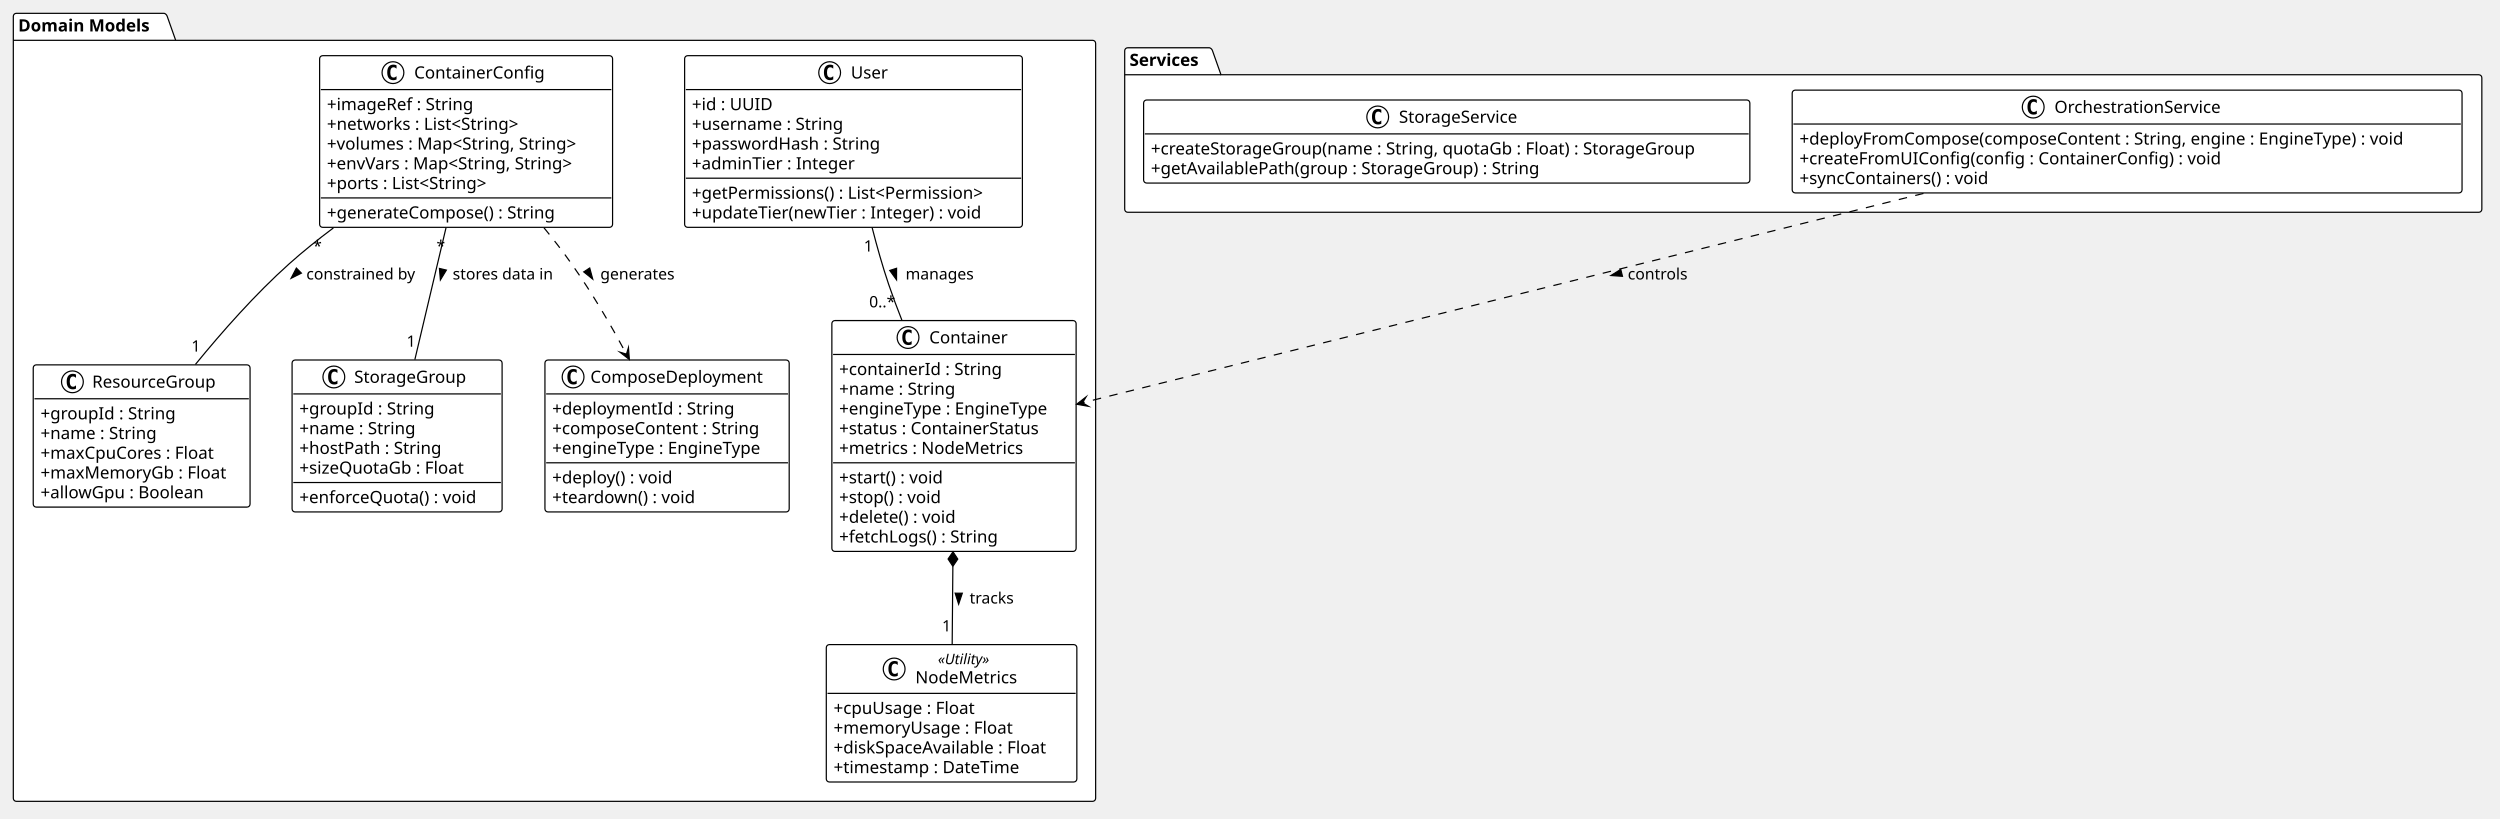
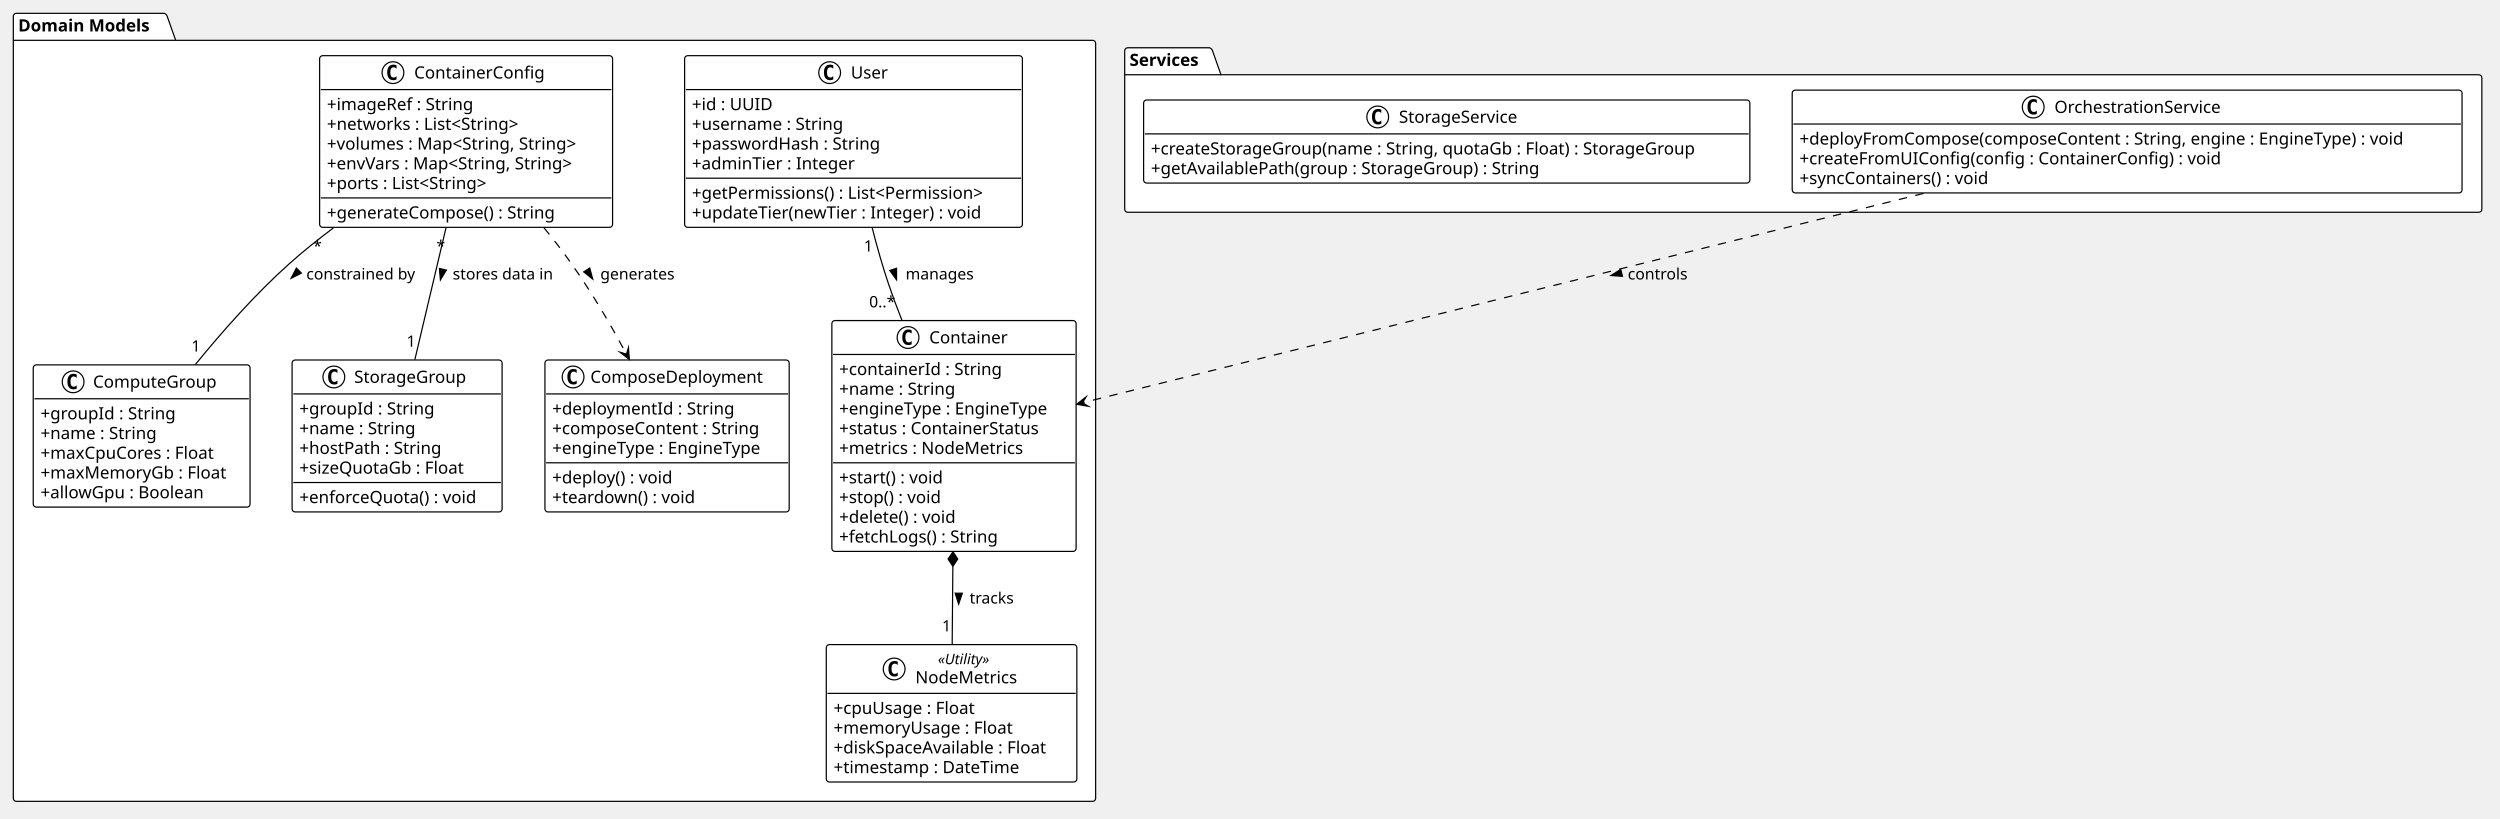
<svg xmlns="http://www.w3.org/2000/svg" version="1.1" data-diagram-type="CLASS" style="width:2065px;height:676px;background:#FFFFFF;" width="2065px" height="676px" viewBox="0 0 2065 676" zoomAndPan="magnify" preserveAspectRatio="none" contentStyleType="text/css">
  <defs />
  <g font-family="sans-serif" lengthAdjust="spacing">
    <g class="cluster" data-qualified-name="Domain Models" id="ent0001" data-source-line="6">
      <path d="M13.5,11 L135.612,11 A3.75,3.75 0 0 1 138.112,13.5 L145.112,33.297 L902.5,33.297 A2.5,2.5 0 0 1 905,35.797 L905,659.41 A2.5,2.5 0 0 1 902.5,661.91 L13.5,661.91 A2.5,2.5 0 0 1 11,659.41 L11,13.5 A2.5,2.5 0 0 1 13.5,11" style="stroke:#000;stroke-width:1;" fill="#FFF" />
      <line x1="11" y1="33.297" x2="145.112" y2="33.297" style="stroke:#000;stroke-width:1;" />
      <text x="15" y="25.995" fill="#000" font-size="14" textLength="121.112" font-weight="700" font-family="Verdana">Domain Models</text>
    </g>
    <g class="cluster" data-qualified-name="Services" id="ent0009" data-source-line="69">
      <path d="M931.5,39.45 L999.034,39.45 A3.75,3.75 0 0 1 1001.534,41.95 L1008.534,61.747 L2047.5,61.747 A2.5,2.5 0 0 1 2050,64.247 L2050,172.84 A2.5,2.5 0 0 1 2047.5,175.34 L931.5,175.34 A2.5,2.5 0 0 1 929,172.84 L929,41.95 A2.5,2.5 0 0 1 931.5,39.45" style="stroke:#000;stroke-width:1;" fill="#FFF" />
      <line x1="929" y1="61.747" x2="1008.534" y2="61.747" style="stroke:#000;stroke-width:1;" />
      <text x="933" y="54.445" fill="#000" font-size="14" textLength="66.534" font-weight="700" font-family="Verdana">Services</text>
    </g>
    <g class="entity" data-qualified-name="Domain Models.ContainerConfig" id="ent0002" data-source-line="7">
      <rect x="264.01" y="46" width="241.975" height="141.781" fill="#FFF" style="stroke:#000;stroke-width:1;" rx="2.5" ry="2.5" />
      <ellipse cx="324.581" cy="60" rx="9" ry="9" fill="#FFF" style="stroke:#000;stroke-width:1;" />
      <path d="M327.55,65.641 Q326.971,65.938 326.331,66.078 Q325.69,66.234 324.987,66.234 Q322.487,66.234 321.159,64.594 Q319.846,62.938 319.846,59.813 Q319.846,56.688 321.159,55.031 Q322.487,53.375 324.987,53.375 Q325.69,53.375 326.331,53.531 Q326.987,53.688 327.55,53.984 L327.55,56.703 Q326.925,56.125 326.331,55.859 Q325.737,55.578 325.112,55.578 Q323.768,55.578 323.081,56.656 Q322.393,57.719 322.393,59.813 Q322.393,61.906 323.081,62.984 Q323.768,64.047 325.112,64.047 Q325.737,64.047 326.331,63.781 Q326.925,63.5 327.55,62.922 L327.55,65.641 Z " fill="#000" />
      <text x="342.081" y="64.847" fill="#000" font-size="14" textLength="113.333" font-family="Verdana">ContainerConfig</text>
      <line x1="265.01" y1="74" x2="504.985" y2="74" style="stroke:#000;stroke-width:1;" />
      <text x="270.01" y="90.995" fill="#000" font-size="14" textLength="134.005" font-family="Verdana">+imageRef : String</text>
      <text x="270.01" y="107.292" fill="#000" font-size="14" textLength="179.211" font-family="Verdana">+networks : List&lt;String&gt;</text>
      <text x="270.01" y="123.589" fill="#000" font-size="14" textLength="229.975" font-family="Verdana">+volumes : Map&lt;String, String&gt;</text>
      <text x="270.01" y="139.886" fill="#000" font-size="14" textLength="227.794" font-family="Verdana">+envVars : Map&lt;String, String&gt;</text>
      <text x="270.01" y="156.183" fill="#000" font-size="14" textLength="151.054" font-family="Verdana">+ports : List&lt;String&gt;</text>
      <line x1="265.01" y1="163.484" x2="504.985" y2="163.484" style="stroke:#000;stroke-width:1;" />
      <text x="270.01" y="180.479" fill="#000" font-size="14" textLength="206.814" font-family="Verdana">+generateCompose() : String</text>
    </g>
    <g class="entity" data-qualified-name="Domain Models.User" id="ent0003" data-source-line="16">
      <rect x="565.5" y="46" width="278.998" height="141.781" fill="#FFF" style="stroke:#000;stroke-width:1;" rx="2.5" ry="2.5" />
      <ellipse cx="685.294" cy="60" rx="9" ry="9" fill="#FFF" style="stroke:#000;stroke-width:1;" />
      <path d="M688.263,65.641 Q687.685,65.938 687.044,66.078 Q686.403,66.234 685.7,66.234 Q683.2,66.234 681.872,64.594 Q680.56,62.938 680.56,59.813 Q680.56,56.688 681.872,55.031 Q683.2,53.375 685.7,53.375 Q686.403,53.375 687.044,53.531 Q687.7,53.688 688.263,53.984 L688.263,56.703 Q687.638,56.125 687.044,55.859 Q686.45,55.578 685.825,55.578 Q684.481,55.578 683.794,56.656 Q683.106,57.719 683.106,59.813 Q683.106,61.906 683.794,62.984 Q684.481,64.047 685.825,64.047 Q686.45,64.047 687.044,63.781 Q687.638,63.5 688.263,62.922 L688.263,65.641 Z " fill="#000" />
      <text x="702.794" y="64.847" fill="#000" font-size="14" textLength="31.91" font-family="Verdana">User</text>
      <line x1="566.5" y1="74" x2="843.498" y2="74" style="stroke:#000;stroke-width:1;" />
      <text x="571.5" y="90.995" fill="#000" font-size="14" textLength="73.527" font-family="Verdana">+id : UUID</text>
      <text x="571.5" y="107.292" fill="#000" font-size="14" textLength="137.368" font-family="Verdana">+username : String</text>
      <text x="571.5" y="123.589" fill="#000" font-size="14" textLength="169.114" font-family="Verdana">+passwordHash : String</text>
      <text x="571.5" y="139.886" fill="#000" font-size="14" textLength="146.385" font-family="Verdana">+adminTier : Integer</text>
      <line x1="566.5" y1="147.188" x2="843.498" y2="147.188" style="stroke:#000;stroke-width:1;" />
      <text x="571.5" y="164.183" fill="#000" font-size="14" textLength="266.998" font-family="Verdana">+getPermissions() : List&lt;Permission&gt;</text>
      <text x="571.5" y="180.479" fill="#000" font-size="14" textLength="261.762" font-family="Verdana">+updateTier(newTier : Integer) : void</text>
    </g>
-     <g class="entity" data-qualified-name="Domain Models.ResourceGroup" id="ent0004" data-source-line="25">
+     <g class="entity" data-qualified-name="Domain Models.ComputeGroup" id="ent0004" data-source-line="25">
      <rect x="27.45" y="301.38" width="179.098" height="117.484" fill="#FFF" style="stroke:#000;stroke-width:1;" rx="2.5" ry="2.5" />
-       <ellipse cx="59.813" cy="315.38" rx="9" ry="9" fill="#FFF" style="stroke:#000;stroke-width:1;" />
-       <path d="M62.781,321.021 Q62.203,321.318 61.563,321.458 Q60.922,321.614 60.219,321.614 Q57.719,321.614 56.391,319.974 Q55.078,318.318 55.078,315.193 Q55.078,312.068 56.391,310.411 Q57.719,308.755 60.219,308.755 Q60.922,308.755 61.563,308.911 Q62.219,309.068 62.781,309.364 L62.781,312.083 Q62.156,311.505 61.563,311.239 Q60.969,310.958 60.344,310.958 Q59,310.958 58.313,312.036 Q57.625,313.099 57.625,315.193 Q57.625,317.286 58.313,318.364 Q59,319.427 60.344,319.427 Q60.969,319.427 61.563,319.161 Q62.156,318.88 62.781,318.302 L62.781,321.021 Z " fill="#000" />
-       <text x="76.116" y="320.227" fill="#000" font-size="14" textLength="108.069" font-family="Verdana">ResourceGroup</text>
+       <ellipse cx="60.397" cy="315.38" rx="9" ry="9" fill="#FFF" style="stroke:#000;stroke-width:1;" />
+       <path d="M63.366,321.021 Q62.788,321.318 62.147,321.458 Q61.507,321.614 60.803,321.614 Q58.303,321.614 56.975,319.974 Q55.663,318.318 55.663,315.193 Q55.663,312.068 56.975,310.411 Q58.303,308.755 60.803,308.755 Q61.507,308.755 62.147,308.911 Q62.803,309.068 63.366,309.364 L63.366,312.083 Q62.741,311.505 62.147,311.239 Q61.553,310.958 60.928,310.958 Q59.585,310.958 58.897,312.036 Q58.21,313.099 58.21,315.193 Q58.21,317.286 58.897,318.364 Q59.585,319.427 60.928,319.427 Q61.553,319.427 62.147,319.161 Q62.741,318.88 63.366,318.302 L63.366,321.021 Z " fill="#000" />
+       <text x="76.83" y="320.227" fill="#000" font-size="14" textLength="106.771" font-family="Verdana">ComputeGroup</text>
      <line x1="28.45" y1="329.38" x2="205.548" y2="329.38" style="stroke:#000;stroke-width:1;" />
      <text x="33.45" y="346.375" fill="#000" font-size="14" textLength="121.112" font-family="Verdana">+groupId : String</text>
      <text x="33.45" y="362.672" fill="#000" font-size="14" textLength="106.832" font-family="Verdana">+name : String</text>
      <text x="33.45" y="378.969" fill="#000" font-size="14" textLength="157.965" font-family="Verdana">+maxCpuCores : Float</text>
      <text x="33.45" y="395.266" fill="#000" font-size="14" textLength="167.098" font-family="Verdana">+maxMemoryGb : Float</text>
      <text x="33.45" y="411.563" fill="#000" font-size="14" textLength="147.021" font-family="Verdana">+allowGpu : Boolean</text>
    </g>
    <g class="entity" data-qualified-name="Domain Models.StorageGroup" id="ent0005" data-source-line="33">
      <rect x="241.26" y="297.38" width="173.472" height="125.484" fill="#FFF" style="stroke:#000;stroke-width:1;" rx="2.5" ry="2.5" />
      <ellipse cx="275.755" cy="311.38" rx="9" ry="9" fill="#FFF" style="stroke:#000;stroke-width:1;" />
      <path d="M278.723,317.021 Q278.145,317.318 277.505,317.458 Q276.864,317.614 276.161,317.614 Q273.661,317.614 272.333,315.974 Q271.02,314.318 271.02,311.193 Q271.02,308.068 272.333,306.411 Q273.661,304.755 276.161,304.755 Q276.864,304.755 277.505,304.911 Q278.161,305.068 278.723,305.364 L278.723,308.083 Q278.098,307.505 277.505,307.239 Q276.911,306.958 276.286,306.958 Q274.942,306.958 274.255,308.036 Q273.567,309.099 273.567,311.193 Q273.567,313.286 274.255,314.364 Q274.942,315.427 276.286,315.427 Q276.911,315.427 277.505,315.161 Q278.098,314.88 278.723,314.302 L278.723,317.021 Z " fill="#000" />
      <text x="292.531" y="316.227" fill="#000" font-size="14" textLength="97.706" font-family="Verdana">StorageGroup</text>
      <line x1="242.26" y1="325.38" x2="413.732" y2="325.38" style="stroke:#000;stroke-width:1;" />
      <text x="247.26" y="342.375" fill="#000" font-size="14" textLength="121.112" font-family="Verdana">+groupId : String</text>
      <text x="247.26" y="358.672" fill="#000" font-size="14" textLength="106.832" font-family="Verdana">+name : String</text>
      <text x="247.26" y="374.969" fill="#000" font-size="14" textLength="128.734" font-family="Verdana">+hostPath : String</text>
      <text x="247.26" y="391.266" fill="#000" font-size="14" textLength="149.331" font-family="Verdana">+sizeQuotaGb : Float</text>
      <line x1="242.26" y1="398.568" x2="413.732" y2="398.568" style="stroke:#000;stroke-width:1;" />
      <text x="247.26" y="415.563" fill="#000" font-size="14" textLength="161.472" font-family="Verdana">+enforceQuota() : void</text>
    </g>
    <g class="entity" data-qualified-name="Domain Models.ComposeDeployment" id="ent0006" data-source-line="41">
      <rect x="450.12" y="297.38" width="201.752" height="125.484" fill="#FFF" style="stroke:#000;stroke-width:1;" rx="2.5" ry="2.5" />
      <ellipse cx="473.371" cy="311.38" rx="9" ry="9" fill="#FFF" style="stroke:#000;stroke-width:1;" />
      <path d="M476.34,317.021 Q475.762,317.318 475.121,317.458 Q474.48,317.614 473.777,317.614 Q471.277,317.614 469.949,315.974 Q468.637,314.318 468.637,311.193 Q468.637,308.068 469.949,306.411 Q471.277,304.755 473.777,304.755 Q474.48,304.755 475.121,304.911 Q475.777,305.068 476.34,305.364 L476.34,308.083 Q475.715,307.505 475.121,307.239 Q474.527,306.958 473.902,306.958 Q472.559,306.958 471.871,308.036 Q471.184,309.099 471.184,311.193 Q471.184,313.286 471.871,314.364 Q472.559,315.427 473.902,315.427 Q474.527,315.427 475.121,315.161 Q475.715,314.88 476.34,314.302 L476.34,317.021 Z " fill="#000" />
      <text x="487.649" y="316.227" fill="#000" font-size="14" textLength="150.972" font-family="Verdana">ComposeDeployment</text>
      <line x1="451.12" y1="325.38" x2="650.872" y2="325.38" style="stroke:#000;stroke-width:1;" />
      <text x="456.12" y="342.375" fill="#000" font-size="14" textLength="163.885" font-family="Verdana">+deploymentId : String</text>
      <text x="456.12" y="358.672" fill="#000" font-size="14" textLength="186.067" font-family="Verdana">+composeContent : String</text>
      <text x="456.12" y="374.969" fill="#000" font-size="14" textLength="189.752" font-family="Verdana">+engineType : EngineType</text>
      <line x1="451.12" y1="382.271" x2="650.872" y2="382.271" style="stroke:#000;stroke-width:1;" />
      <text x="456.12" y="399.266" fill="#000" font-size="14" textLength="113.025" font-family="Verdana">+deploy() : void</text>
      <text x="456.12" y="415.563" fill="#000" font-size="14" textLength="132.111" font-family="Verdana">+teardown() : void</text>
    </g>
    <g class="entity" data-qualified-name="Domain Models.Container" id="ent0007" data-source-line="49">
      <rect x="687.12" y="264.79" width="201.752" height="190.672" fill="#FFF" style="stroke:#000;stroke-width:1;" rx="2.5" ry="2.5" />
      <ellipse cx="750.039" cy="278.79" rx="9" ry="9" fill="#FFF" style="stroke:#000;stroke-width:1;" />
      <path d="M753.008,284.431 Q752.43,284.727 751.789,284.868 Q751.148,285.024 750.445,285.024 Q747.945,285.024 746.617,283.384 Q745.305,281.727 745.305,278.602 Q745.305,275.477 746.617,273.821 Q747.945,272.165 750.445,272.165 Q751.148,272.165 751.789,272.321 Q752.445,272.477 753.008,272.774 L753.008,275.493 Q752.383,274.915 751.789,274.649 Q751.195,274.368 750.57,274.368 Q749.226,274.368 748.539,275.446 Q747.851,276.509 747.851,278.602 Q747.851,280.696 748.539,281.774 Q749.226,282.837 750.57,282.837 Q751.195,282.837 751.789,282.571 Q752.383,282.29 753.008,281.712 L753.008,284.431 Z " fill="#000" />
      <text x="767.539" y="283.637" fill="#000" font-size="14" textLength="68.414" font-family="Verdana">Container</text>
      <line x1="688.12" y1="292.79" x2="887.872" y2="292.79" style="stroke:#000;stroke-width:1;" />
      <text x="693.12" y="309.785" fill="#000" font-size="14" textLength="146.48" font-family="Verdana">+containerId : String</text>
      <text x="693.12" y="326.082" fill="#000" font-size="14" textLength="106.832" font-family="Verdana">+name : String</text>
      <text x="693.12" y="342.379" fill="#000" font-size="14" textLength="189.752" font-family="Verdana">+engineType : EngineType</text>
      <text x="693.12" y="358.676" fill="#000" font-size="14" textLength="181.392" font-family="Verdana">+status : ContainerStatus</text>
      <text x="693.12" y="374.973" fill="#000" font-size="14" textLength="165.081" font-family="Verdana">+metrics : NodeMetrics</text>
      <line x1="688.12" y1="382.274" x2="887.872" y2="382.274" style="stroke:#000;stroke-width:1;" />
      <text x="693.12" y="399.269" fill="#000" font-size="14" textLength="98.506" font-family="Verdana">+start() : void</text>
      <text x="693.12" y="415.566" fill="#000" font-size="14" textLength="96.134" font-family="Verdana">+stop() : void</text>
      <text x="693.12" y="431.863" fill="#000" font-size="14" textLength="110.004" font-family="Verdana">+delete() : void</text>
      <text x="693.12" y="448.16" fill="#000" font-size="14" textLength="146.2" font-family="Verdana">+fetchLogs() : String</text>
    </g>
    <g class="entity" data-qualified-name="Domain Models.NodeMetrics" id="ent0008" data-source-line="61">
      <rect x="682.52" y="532.46" width="206.954" height="113.453" fill="#FFF" style="stroke:#000;stroke-width:1;" rx="2.5" ry="2.5" />
      <ellipse cx="738.569" cy="552.593" rx="9" ry="9" fill="#FFF" style="stroke:#000;stroke-width:1;" />
      <path d="M741.538,558.233 Q740.959,558.53 740.319,558.671 Q739.678,558.827 738.975,558.827 Q736.475,558.827 735.147,557.187 Q733.834,555.53 733.834,552.405 Q733.834,549.28 735.147,547.624 Q736.475,545.968 738.975,545.968 Q739.678,545.968 740.319,546.124 Q740.975,546.28 741.538,546.577 L741.538,549.296 Q740.913,548.718 740.319,548.452 Q739.725,548.171 739.1,548.171 Q737.756,548.171 737.069,549.249 Q736.381,550.312 736.381,552.405 Q736.381,554.499 737.069,555.577 Q737.756,556.64 739.1,556.64 Q739.725,556.64 740.319,556.374 Q740.913,556.093 741.538,555.515 L741.538,558.233 Z " fill="#000" />
      <text x="774.692" y="548.599" fill="#000" font-size="12" textLength="50.109" font-style="italic" font-family="Verdana">«Utility»</text>
      <text x="756.069" y="564.424" fill="#000" font-size="14" textLength="87.356" font-family="Verdana">NodeMetrics</text>
      <line x1="683.52" y1="572.726" x2="888.474" y2="572.726" style="stroke:#000;stroke-width:1;" />
      <text x="688.52" y="589.721" fill="#000" font-size="14" textLength="129.001" font-family="Verdana">+cpuUsage : Float</text>
      <text x="688.52" y="606.018" fill="#000" font-size="14" textLength="162.039" font-family="Verdana">+memoryUsage : Float</text>
      <text x="688.52" y="622.314" fill="#000" font-size="14" textLength="194.954" font-family="Verdana">+diskSpaceAvailable : Float</text>
      <text x="688.52" y="638.611" fill="#000" font-size="14" textLength="169.019" font-family="Verdana">+timestamp : DateTime</text>
    </g>
    <g class="entity" data-qualified-name="Services.StorageService" id="ent0010" data-source-line="70">
      <rect x="944.62" y="82.6" width="500.756" height="68.594" fill="#FFF" style="stroke:#000;stroke-width:1;" rx="2.5" ry="2.5" />
      <ellipse cx="1137.989" cy="96.6" rx="9" ry="9" fill="#FFF" style="stroke:#000;stroke-width:1;" />
      <path d="M1140.958,102.241 Q1140.38,102.538 1139.739,102.678 Q1139.099,102.834 1138.395,102.834 Q1135.895,102.834 1134.567,101.194 Q1133.255,99.538 1133.255,96.413 Q1133.255,93.288 1134.567,91.631 Q1135.895,89.975 1138.395,89.975 Q1139.099,89.975 1139.739,90.131 Q1140.395,90.288 1140.958,90.584 L1140.958,93.303 Q1140.333,92.725 1139.739,92.459 Q1139.145,92.178 1138.52,92.178 Q1137.177,92.178 1136.489,93.256 Q1135.802,94.319 1135.802,96.413 Q1135.802,98.506 1136.489,99.584 Q1137.177,100.647 1138.52,100.647 Q1139.145,100.647 1139.739,100.381 Q1140.333,100.1 1140.958,99.522 L1140.958,102.241 Z " fill="#000" />
      <text x="1155.489" y="101.447" fill="#000" font-size="14" textLength="106.518" font-family="Verdana">StorageService</text>
      <line x1="945.62" y1="110.6" x2="1444.376" y2="110.6" style="stroke:#000;stroke-width:1;" />
      <text x="950.62" y="127.595" fill="#000" font-size="14" textLength="488.756" font-family="Verdana">+createStorageGroup(name : String, quotaGb : Float) : StorageGroup</text>
      <text x="950.62" y="143.892" fill="#000" font-size="14" textLength="348.906" font-family="Verdana">+getAvailablePath(group : StorageGroup) : String</text>
    </g>
    <g class="entity" data-qualified-name="Services.OrchestrationService" id="ent0011" data-source-line="75">
      <rect x="1480.35" y="74.45" width="553.297" height="84.891" fill="#FFF" style="stroke:#000;stroke-width:1;" rx="2.5" ry="2.5" />
      <ellipse cx="1679.431" cy="88.45" rx="9" ry="9" fill="#FFF" style="stroke:#000;stroke-width:1;" />
      <path d="M1682.399,94.091 Q1681.821,94.387 1681.181,94.528 Q1680.54,94.684 1679.837,94.684 Q1677.337,94.684 1676.009,93.044 Q1674.696,91.387 1674.696,88.262 Q1674.696,85.137 1676.009,83.481 Q1677.337,81.825 1679.837,81.825 Q1680.54,81.825 1681.181,81.981 Q1681.837,82.137 1682.399,82.434 L1682.399,85.153 Q1681.774,84.575 1681.181,84.309 Q1680.587,84.028 1679.962,84.028 Q1678.618,84.028 1677.931,85.106 Q1677.243,86.169 1677.243,88.262 Q1677.243,90.356 1677.931,91.434 Q1678.618,92.497 1679.962,92.497 Q1680.587,92.497 1681.181,92.231 Q1681.774,91.95 1682.399,91.372 L1682.399,94.091 Z " fill="#000" />
      <text x="1696.931" y="93.297" fill="#000" font-size="14" textLength="147.636" font-family="Verdana">OrchestrationService</text>
      <line x1="1481.35" y1="102.45" x2="2032.647" y2="102.45" style="stroke:#000;stroke-width:1;" />
      <text x="1486.35" y="119.445" fill="#000" font-size="14" textLength="541.297" font-family="Verdana">+deployFromCompose(composeContent : String, engine : EngineType) : void</text>
      <text x="1486.35" y="135.742" fill="#000" font-size="14" textLength="375.744" font-family="Verdana">+createFromUIConfig(config : ContainerConfig) : void</text>
      <text x="1486.35" y="152.039" fill="#000" font-size="14" textLength="173.756" font-family="Verdana">+syncContainers() : void</text>
    </g>
    <g class="link" data-entity-1="ent0002" data-entity-2="ent0004" id="lnk17" data-source-line="89" data-link-type="association">
-       <path d="M275.39,188.25 C262.75,197.71 250.33,207.65 239,217.79 C210.96,242.84 183.29,274.21 161.4,301.03" style="stroke:#000;stroke-width:1;" fill="none" id="ContainerConfig-ResourceGroup" codeLine="89" />
+       <path d="M275.39,188.25 C262.75,197.71 250.33,207.65 239,217.79 C210.96,242.84 183.29,274.21 161.4,301.03" style="stroke:#000;stroke-width:1;" fill="none" id="ContainerConfig-ComputeGroup" codeLine="89" />
      <polygon points="240.446,229.873,248.943,225.601,244.809,221.422,240.446,229.873" fill="#000" style="stroke:#000;stroke-width:1;stroke-linejoin:miter;stroke-miterlimit:10;" />
      <text x="253" y="230.857" fill="#000" font-size="13" textLength="96.7" font-family="Verdana">constrained by</text>
      <text x="258.681" y="207.84" fill="#000" font-size="13" font-family="Verdana">*</text>
      <text x="158.087" y="290.405" fill="#000" font-size="13" font-family="Verdana">1</text>
    </g>
    <g class="link" data-entity-1="ent0002" data-entity-2="ent0005" id="lnk18" data-source-line="90" data-link-type="association">
      <path d="M368.44,187.99 C360.28,222.49 350.54,263.72 342.66,297.06" style="stroke:#000;stroke-width:1;" fill="none" id="ContainerConfig-StorageGroup" codeLine="90" />
      <polygon points="363.76,231.222,368.701,223.096,362.98,221.744,363.76,231.222" fill="#000" style="stroke:#000;stroke-width:1;stroke-linejoin:miter;stroke-miterlimit:10;" />
      <text x="373.91" y="230.857" fill="#000" font-size="13" textLength="89.337" font-family="Verdana">stores data in</text>
      <text x="360.539" y="207.801" fill="#000" font-size="13" font-family="Verdana">*</text>
      <text x="335.841" y="286.416" fill="#000" font-size="13" font-family="Verdana">1</text>
    </g>
    <g class="link" data-entity-1="ent0002" data-entity-2="ent0006" id="lnk19" data-source-line="91" data-link-type="dependency">
      <path d="M449.35,188.19 C457.3,197.88 465.05,207.91 472,217.79 C489.47,242.61 503.894,267.245 517.464,292.515" style="stroke:#000;stroke-width:1;stroke-dasharray:7,7;" fill="none" id="ContainerConfig-to-ComposeDeployment" codeLine="91" />
      <polygon points="519.83,296.92,519.096,287.099,517.464,292.515,512.048,290.883,519.83,296.92" fill="#000" style="stroke:#000;stroke-width:1;stroke-linejoin:miter;stroke-miterlimit:10;" />
      <polygon points="489.583,230.543,487.099,221.363,482.178,224.576,489.583,230.543" fill="#000" style="stroke:#000;stroke-width:1;stroke-linejoin:miter;stroke-miterlimit:10;" />
      <text x="495.85" y="230.857" fill="#000" font-size="13" textLength="65.667" font-family="Verdana">generates</text>
    </g>
    <g class="link" data-entity-1="ent0003" data-entity-2="ent0007" id="lnk20" data-source-line="92" data-link-type="association">
      <path d="M720.37,187.98 C724.34,203.53 728.94,219.83 734,234.79 C737.28,244.48 741.01,254.47 744.93,264.38" style="stroke:#000;stroke-width:1;" fill="none" id="User-Container" codeLine="92" />
      <polygon points="740.53,231.116,740.56,221.606,734.964,223.405,740.53,231.116" fill="#000" style="stroke:#000;stroke-width:1;stroke-linejoin:miter;stroke-miterlimit:10;" />
      <text x="748" y="230.857" fill="#000" font-size="13" textLength="59.858" font-family="Verdana">manages</text>
      <text x="713.503" y="207.79" fill="#000" font-size="13" font-family="Verdana">1</text>
      <text x="717.924" y="253.87" fill="#000" font-size="13" textLength="23.036" font-family="Verdana">0..*</text>
    </g>
    <g class="link" data-entity-1="ent0007" data-entity-2="ent0008" id="lnk21" data-source-line="93" data-link-type="composition">
      <path d="M787.064,467.77 C786.834,493.69 786.7,508.96 786.5,531.97" style="stroke:#000;stroke-width:1;" fill="none" id="Container-backto-NodeMetrics" codeLine="93" />
      <polygon points="787.17,455.77,783.117,461.734,787.064,467.77,791.117,461.805,787.17,455.77" fill="#000" style="stroke:#000;stroke-width:1;stroke-linejoin:miter;stroke-miterlimit:10;" />
      <polygon points="791.836,499.026,794.854,490.007,788.977,489.956,791.836,499.026" fill="#000" style="stroke:#000;stroke-width:1;stroke-linejoin:miter;stroke-miterlimit:10;" />
      <text x="800.88" y="498.527" fill="#000" font-size="13" textLength="39.857" font-family="Verdana">tracks</text>
      <text x="778.111" y="521.562" fill="#000" font-size="13" font-family="Verdana">1</text>
    </g>
    <g class="link" data-entity-1="ent0011" data-entity-2="ent0007" id="lnk22" data-source-line="94" data-link-type="dependency">
      <path d="M1588.77,159.78 C1387.02,210 1060.202,291.362 894.172,332.692" style="stroke:#000;stroke-width:1;stroke-dasharray:7,7;" fill="none" id="OrchestrationService-to-Container" codeLine="94" />
      <polygon points="889.32,333.9,899.02,335.608,894.172,332.692,897.087,327.844,889.32,333.9" fill="#000" style="stroke:#000;stroke-width:1;stroke-linejoin:miter;stroke-miterlimit:10;" />
      <polygon points="1330.668,227.564,1340.155,228.231,1338.735,222.527,1330.668,227.564" fill="#000" style="stroke:#000;stroke-width:1;stroke-linejoin:miter;stroke-miterlimit:10;" />
      <text x="1344.52" y="230.857" fill="#000" font-size="13" textLength="52.121" font-family="Verdana">controls</text>
    </g>
  </g>
</svg>
